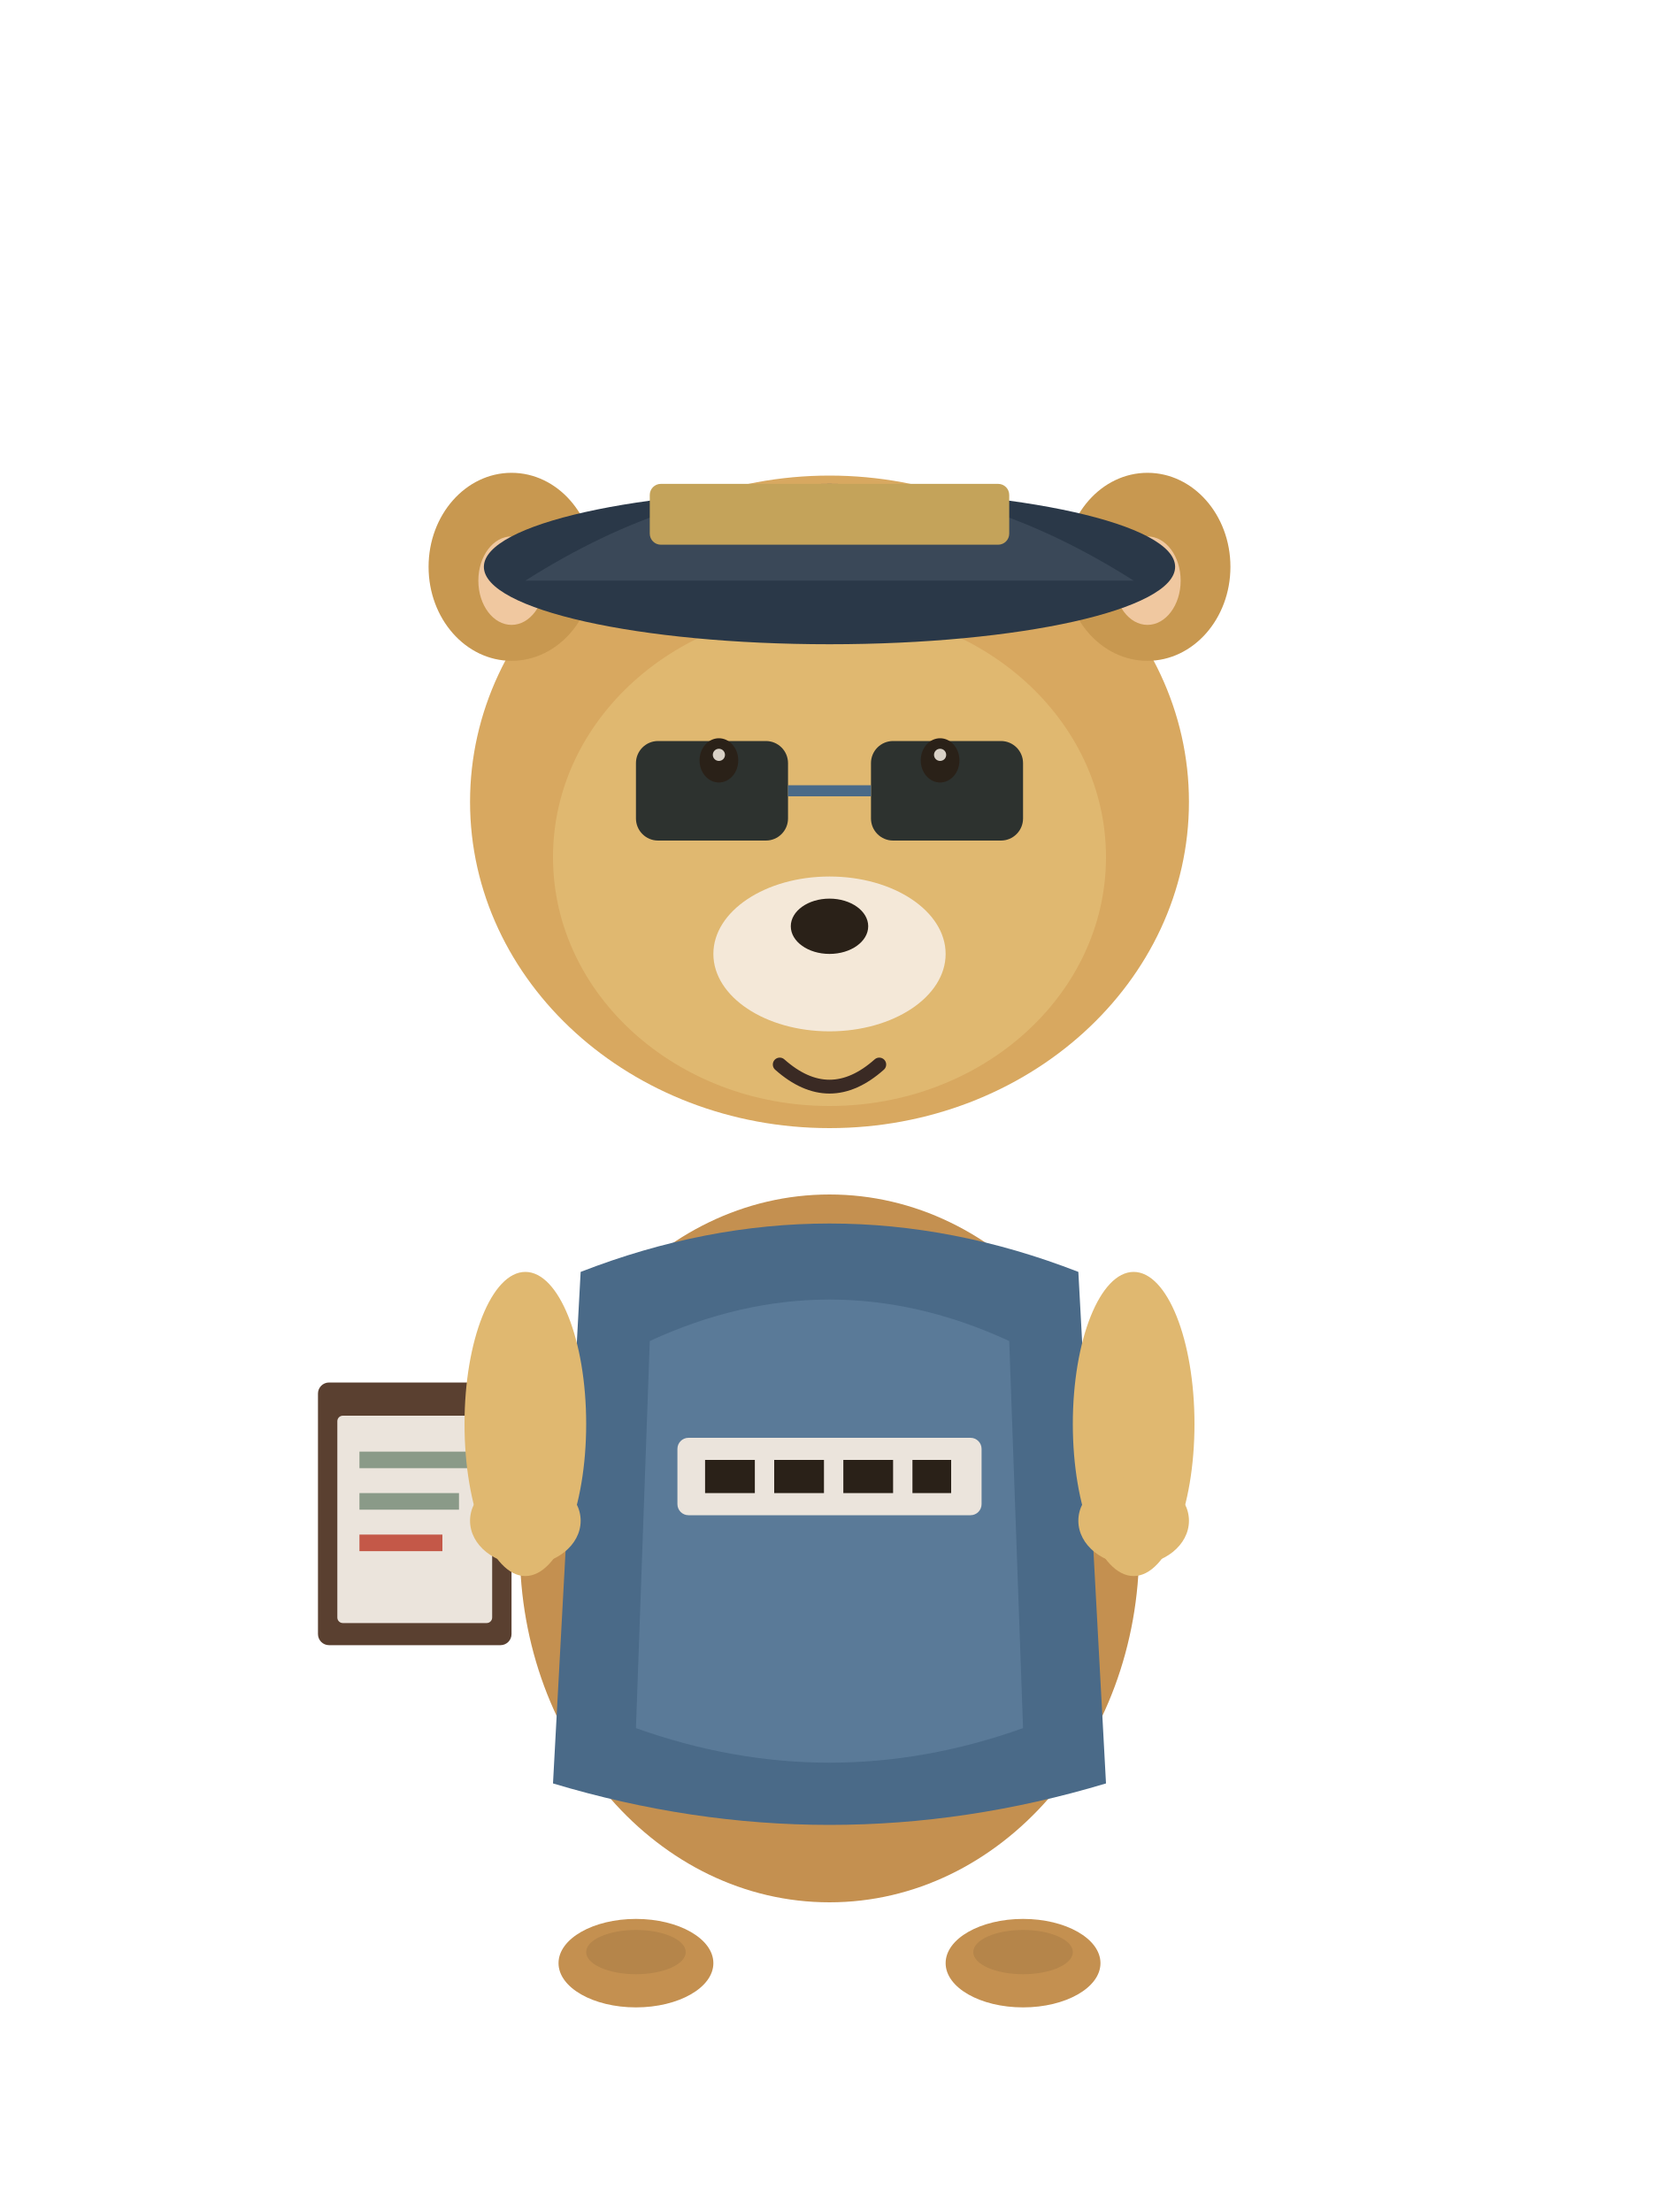
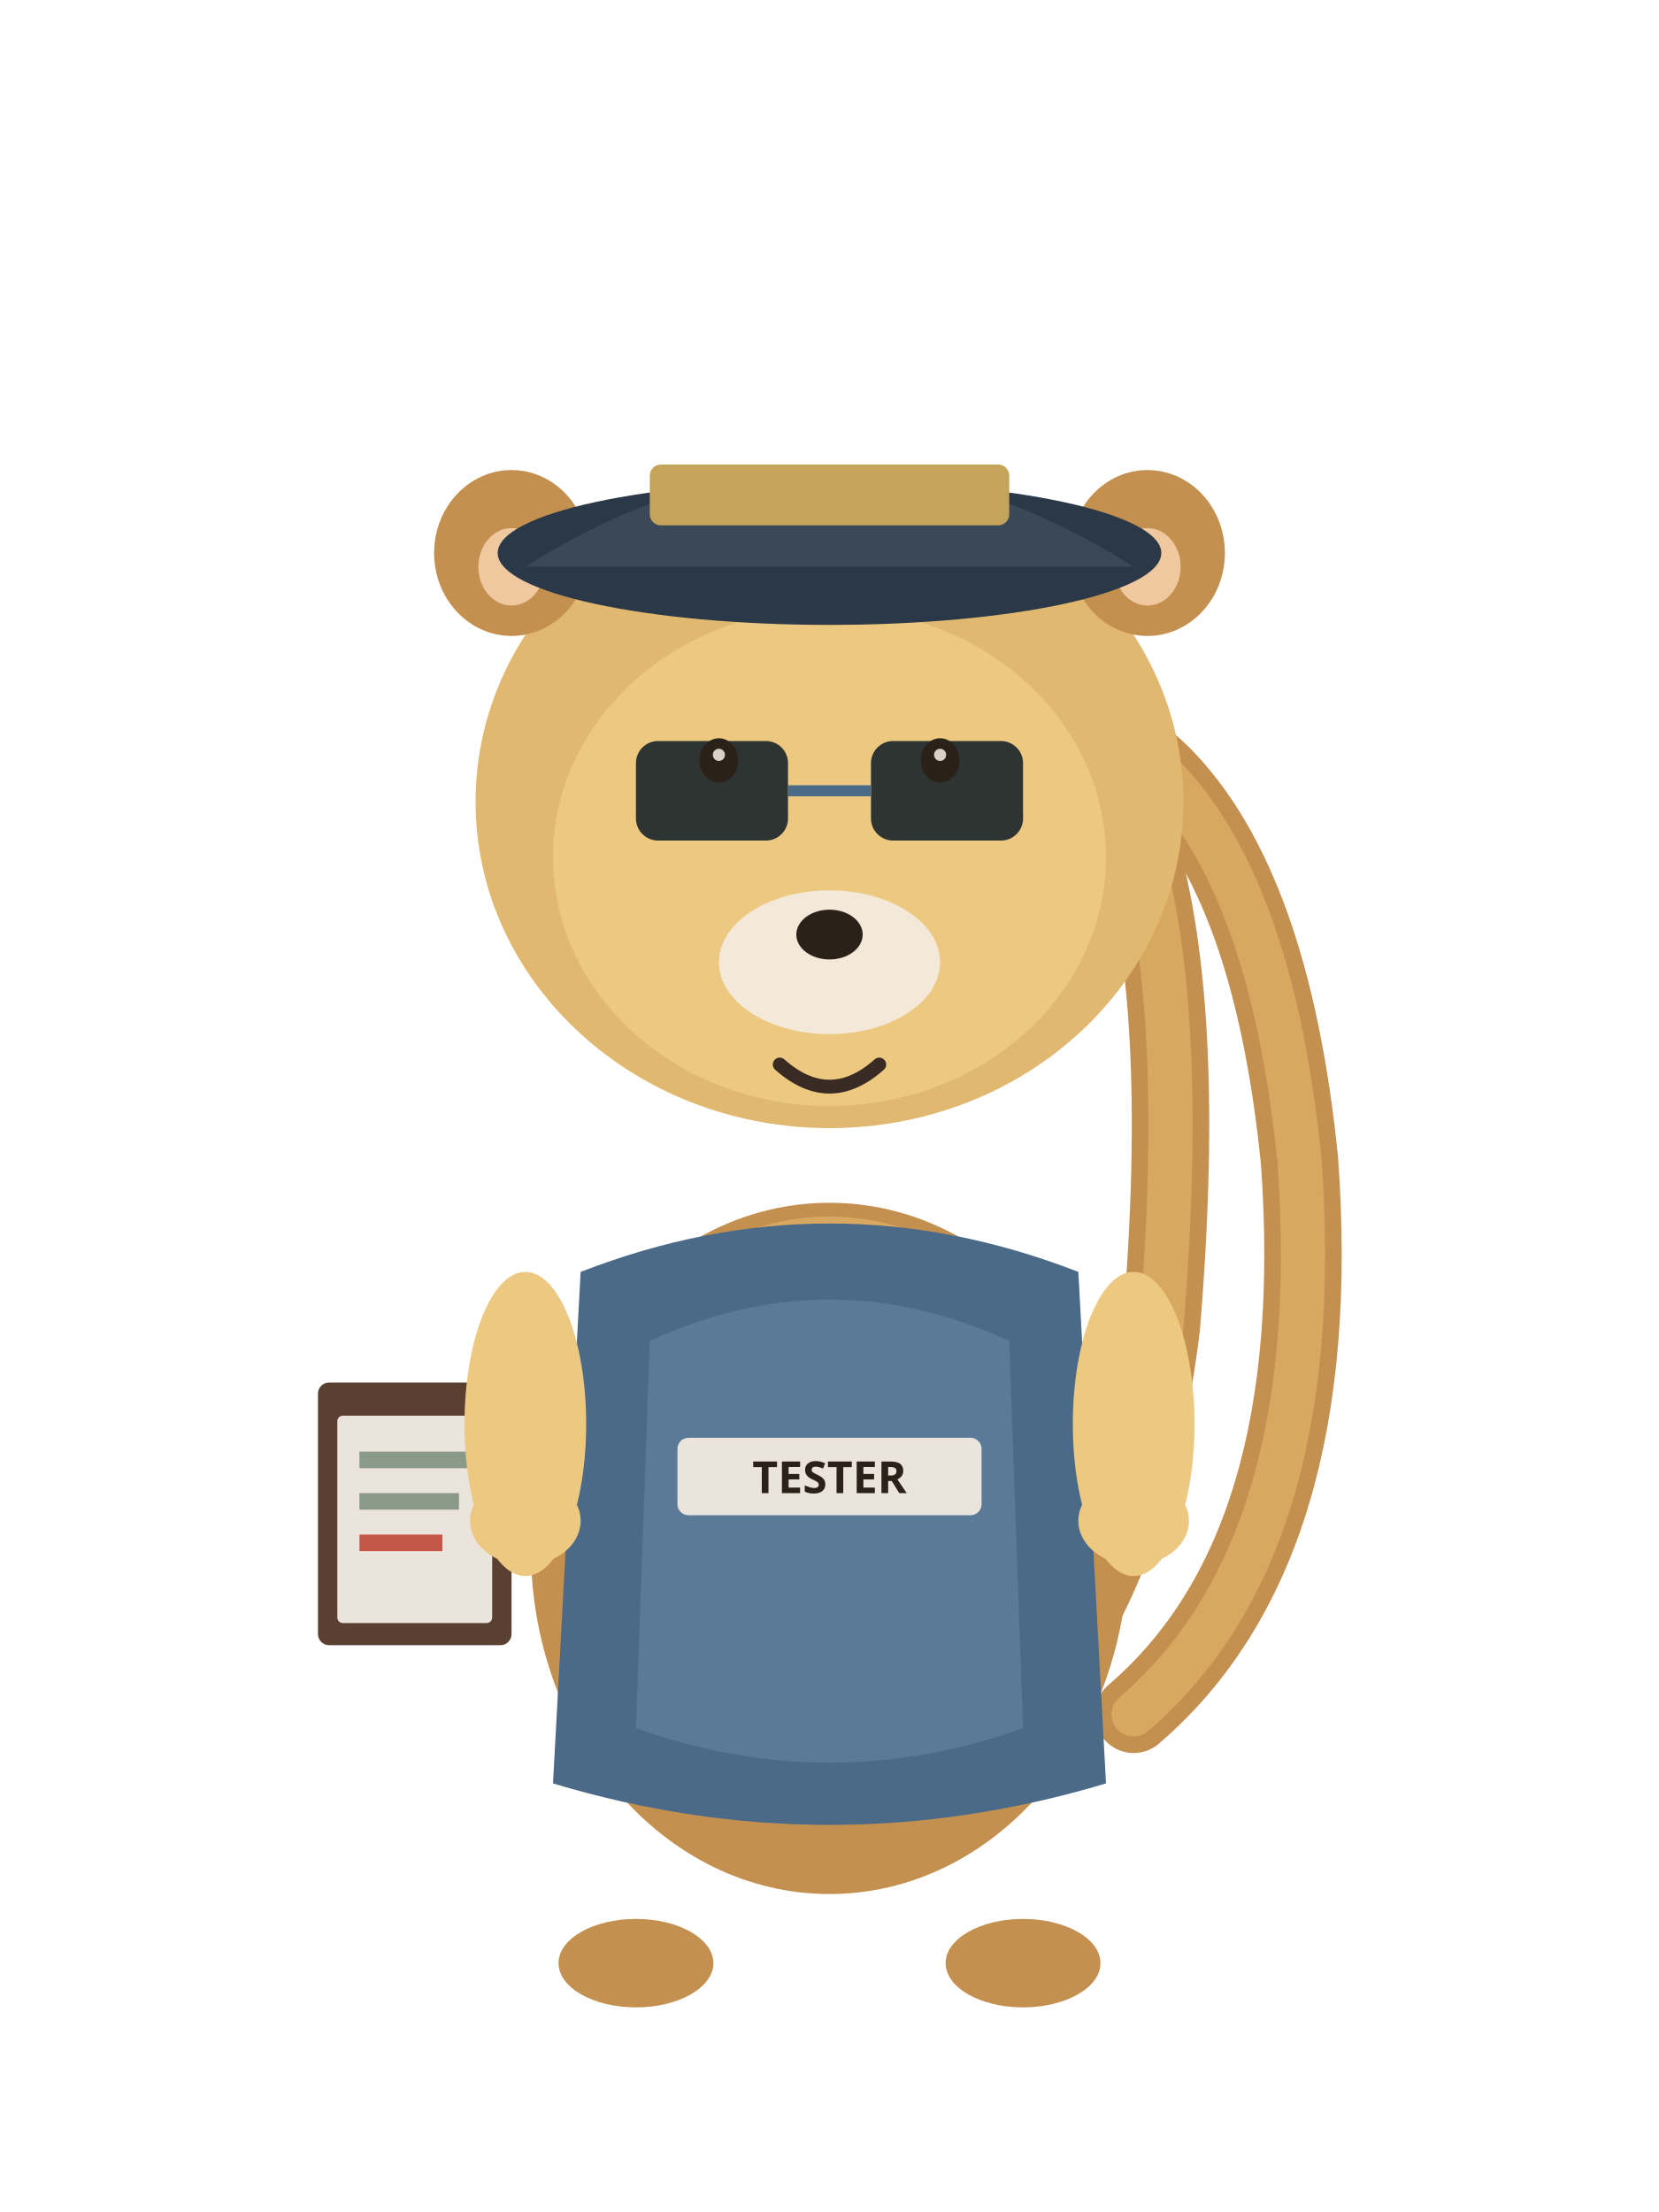
<svg xmlns="http://www.w3.org/2000/svg" width="600" height="800" viewBox="0 0 600 800">
-   <ellipse cx="300" cy="560" rx="112" ry="128" fill="#c49050" />
+   <path d="M410,620 Q480,560 470,420 Q460,320 420,280 Q400,260 410,300 Q430,360 420,480 Q410,560 380,600" fill="none" stroke="#c49050" stroke-width="28" stroke-linecap="round" />
+   <path d="M410,620 Q480,560 470,420 Q460,320 420,280 Q400,260 410,300 Q430,360 420,480 Q410,560 380,600" fill="none" stroke="#d8a860" stroke-width="16" stroke-linecap="round" />
+   <ellipse cx="300" cy="560" rx="108" ry="125" fill="#c49050" />
+   <ellipse cx="300" cy="535" rx="90" ry="95" fill="#d8a860" />
  <path d="M210,460 Q300,425 390,460 L400,645 Q300,675 200,645 Z" fill="#4a6a88" />
  <path d="M235,485 Q300,455 365,485 L370,625 Q300,650 230,625 Z" fill="#5a7a98" />
  <rect x="245" y="520" width="110" height="28" rx="4" fill="#ebe4dc" />
-   <rect x="255" y="528" width="18" height="12" fill="#2a2118" />
-   <rect x="280" y="528" width="18" height="12" fill="#2a2118" />
-   <rect x="305" y="528" width="18" height="12" fill="#2a2118" />
-   <rect x="330" y="528" width="14" height="12" fill="#2a2118" />
-   <ellipse cx="300" cy="290" rx="130" ry="118" fill="#d8a860" />
-   <ellipse cx="300" cy="310" rx="100" ry="90" fill="#e0b870" />
-   <ellipse cx="185" cy="205" rx="30" ry="34" fill="#c89850" />
-   <ellipse cx="415" cy="205" rx="30" ry="34" fill="#c89850" />
-   <ellipse cx="185" cy="210" rx="12" ry="16" fill="#f0c8a0" />
-   <ellipse cx="415" cy="210" rx="12" ry="16" fill="#f0c8a0" />
-   <ellipse cx="300" cy="345" rx="42" ry="28" fill="#f4e8d8" />
-   <ellipse cx="300" cy="335" rx="14" ry="10" fill="#2a2118" />
-   <ellipse cx="300" cy="205" rx="125" ry="28" fill="#2a3848" />
-   <path d="M190,210 Q300,140 410,210 Z" fill="#3a4858" />
-   <rect x="235" y="175" width="130" height="22" rx="4" fill="#c4a35a" />
+   <text x="300" y="540" text-anchor="middle" font-size="16" font-family="sans-serif" font-weight="700" fill="#2a2118">TESTER</text>
+   <ellipse cx="300" cy="290" rx="128" ry="118" fill="#e0b870" />
+   <ellipse cx="300" cy="310" rx="100" ry="90" fill="#ecc880" />
+   <ellipse cx="185" cy="200" rx="28" ry="30" fill="#c49050" />
+   <ellipse cx="415" cy="200" rx="28" ry="30" fill="#c49050" />
+   <ellipse cx="185" cy="205" rx="12" ry="14" fill="#f0c8a0" />
+   <ellipse cx="415" cy="205" rx="12" ry="14" fill="#f0c8a0" />
+   <ellipse cx="300" cy="348" rx="40" ry="26" fill="#f4e8d8" />
+   <ellipse cx="300" cy="338" rx="12" ry="9" fill="#2a2118" />
+   <ellipse cx="300" cy="200" rx="120" ry="26" fill="#2a3848" />
+   <path d="M190,205 Q300,135 410,205 Z" fill="#3a4858" />
+   <rect x="235" y="168" width="130" height="22" rx="4" fill="#c4a35a" />
  <rect x="115" y="500" width="70" height="95" rx="4" fill="#5a4030" />
  <rect x="122" y="512" width="56" height="75" rx="2" fill="#ebe4dc" />
  <rect x="130" y="525" width="40" height="6" fill="#8a9a88" />
  <rect x="130" y="540" width="36" height="6" fill="#8a9a88" />
  <rect x="130" y="555" width="30" height="6" fill="#c45848" />
  <rect x="230" y="268" width="55" height="36" rx="8" fill="#1a2428" opacity=".9" />
  <rect x="315" y="268" width="55" height="36" rx="8" fill="#1a2428" opacity=".9" />
  <path d="M285,286 H315" stroke="#4a6a88" stroke-width="4" />
  <ellipse cx="260" cy="275" rx="7" ry="8" fill="#2a2118" />
  <ellipse cx="340" cy="275" rx="7" ry="8" fill="#2a2118" />
  <ellipse cx="260" cy="273" rx="2.2" ry="2.2" fill="#f7f0e4" opacity=".85" />
  <ellipse cx="340" cy="273" rx="2.2" ry="2.2" fill="#f7f0e4" opacity=".85" />
  <path d="M282,385 Q300,401 318,385" fill="none" stroke="#3a2a24" stroke-width="5" stroke-linecap="round" />
-   <ellipse cx="190" cy="515.0" rx="22" ry="55.0" fill="#e0b870" />
-   <ellipse cx="190" cy="550" rx="20" ry="16" fill="#e0b870" />
-   <ellipse cx="410" cy="515.0" rx="22" ry="55.0" fill="#e0b870" />
-   <ellipse cx="410" cy="550" rx="20" ry="16" fill="#e0b870" />
+   <ellipse cx="190" cy="515.0" rx="22" ry="55.0" fill="#ecc880" />
+   <ellipse cx="190" cy="550" rx="20" ry="16" fill="#ecc880" />
+   <ellipse cx="410" cy="515.0" rx="22" ry="55.0" fill="#ecc880" />
+   <ellipse cx="410" cy="550" rx="20" ry="16" fill="#ecc880" />
  <ellipse cx="230" cy="710" rx="28" ry="16" fill="#c49050" />
  <ellipse cx="370" cy="710" rx="28" ry="16" fill="#c49050" />
-   <ellipse cx="230" cy="706" rx="18" ry="8" fill="#000" opacity=".08" />
-   <ellipse cx="370" cy="706" rx="18" ry="8" fill="#000" opacity=".08" />
</svg>
